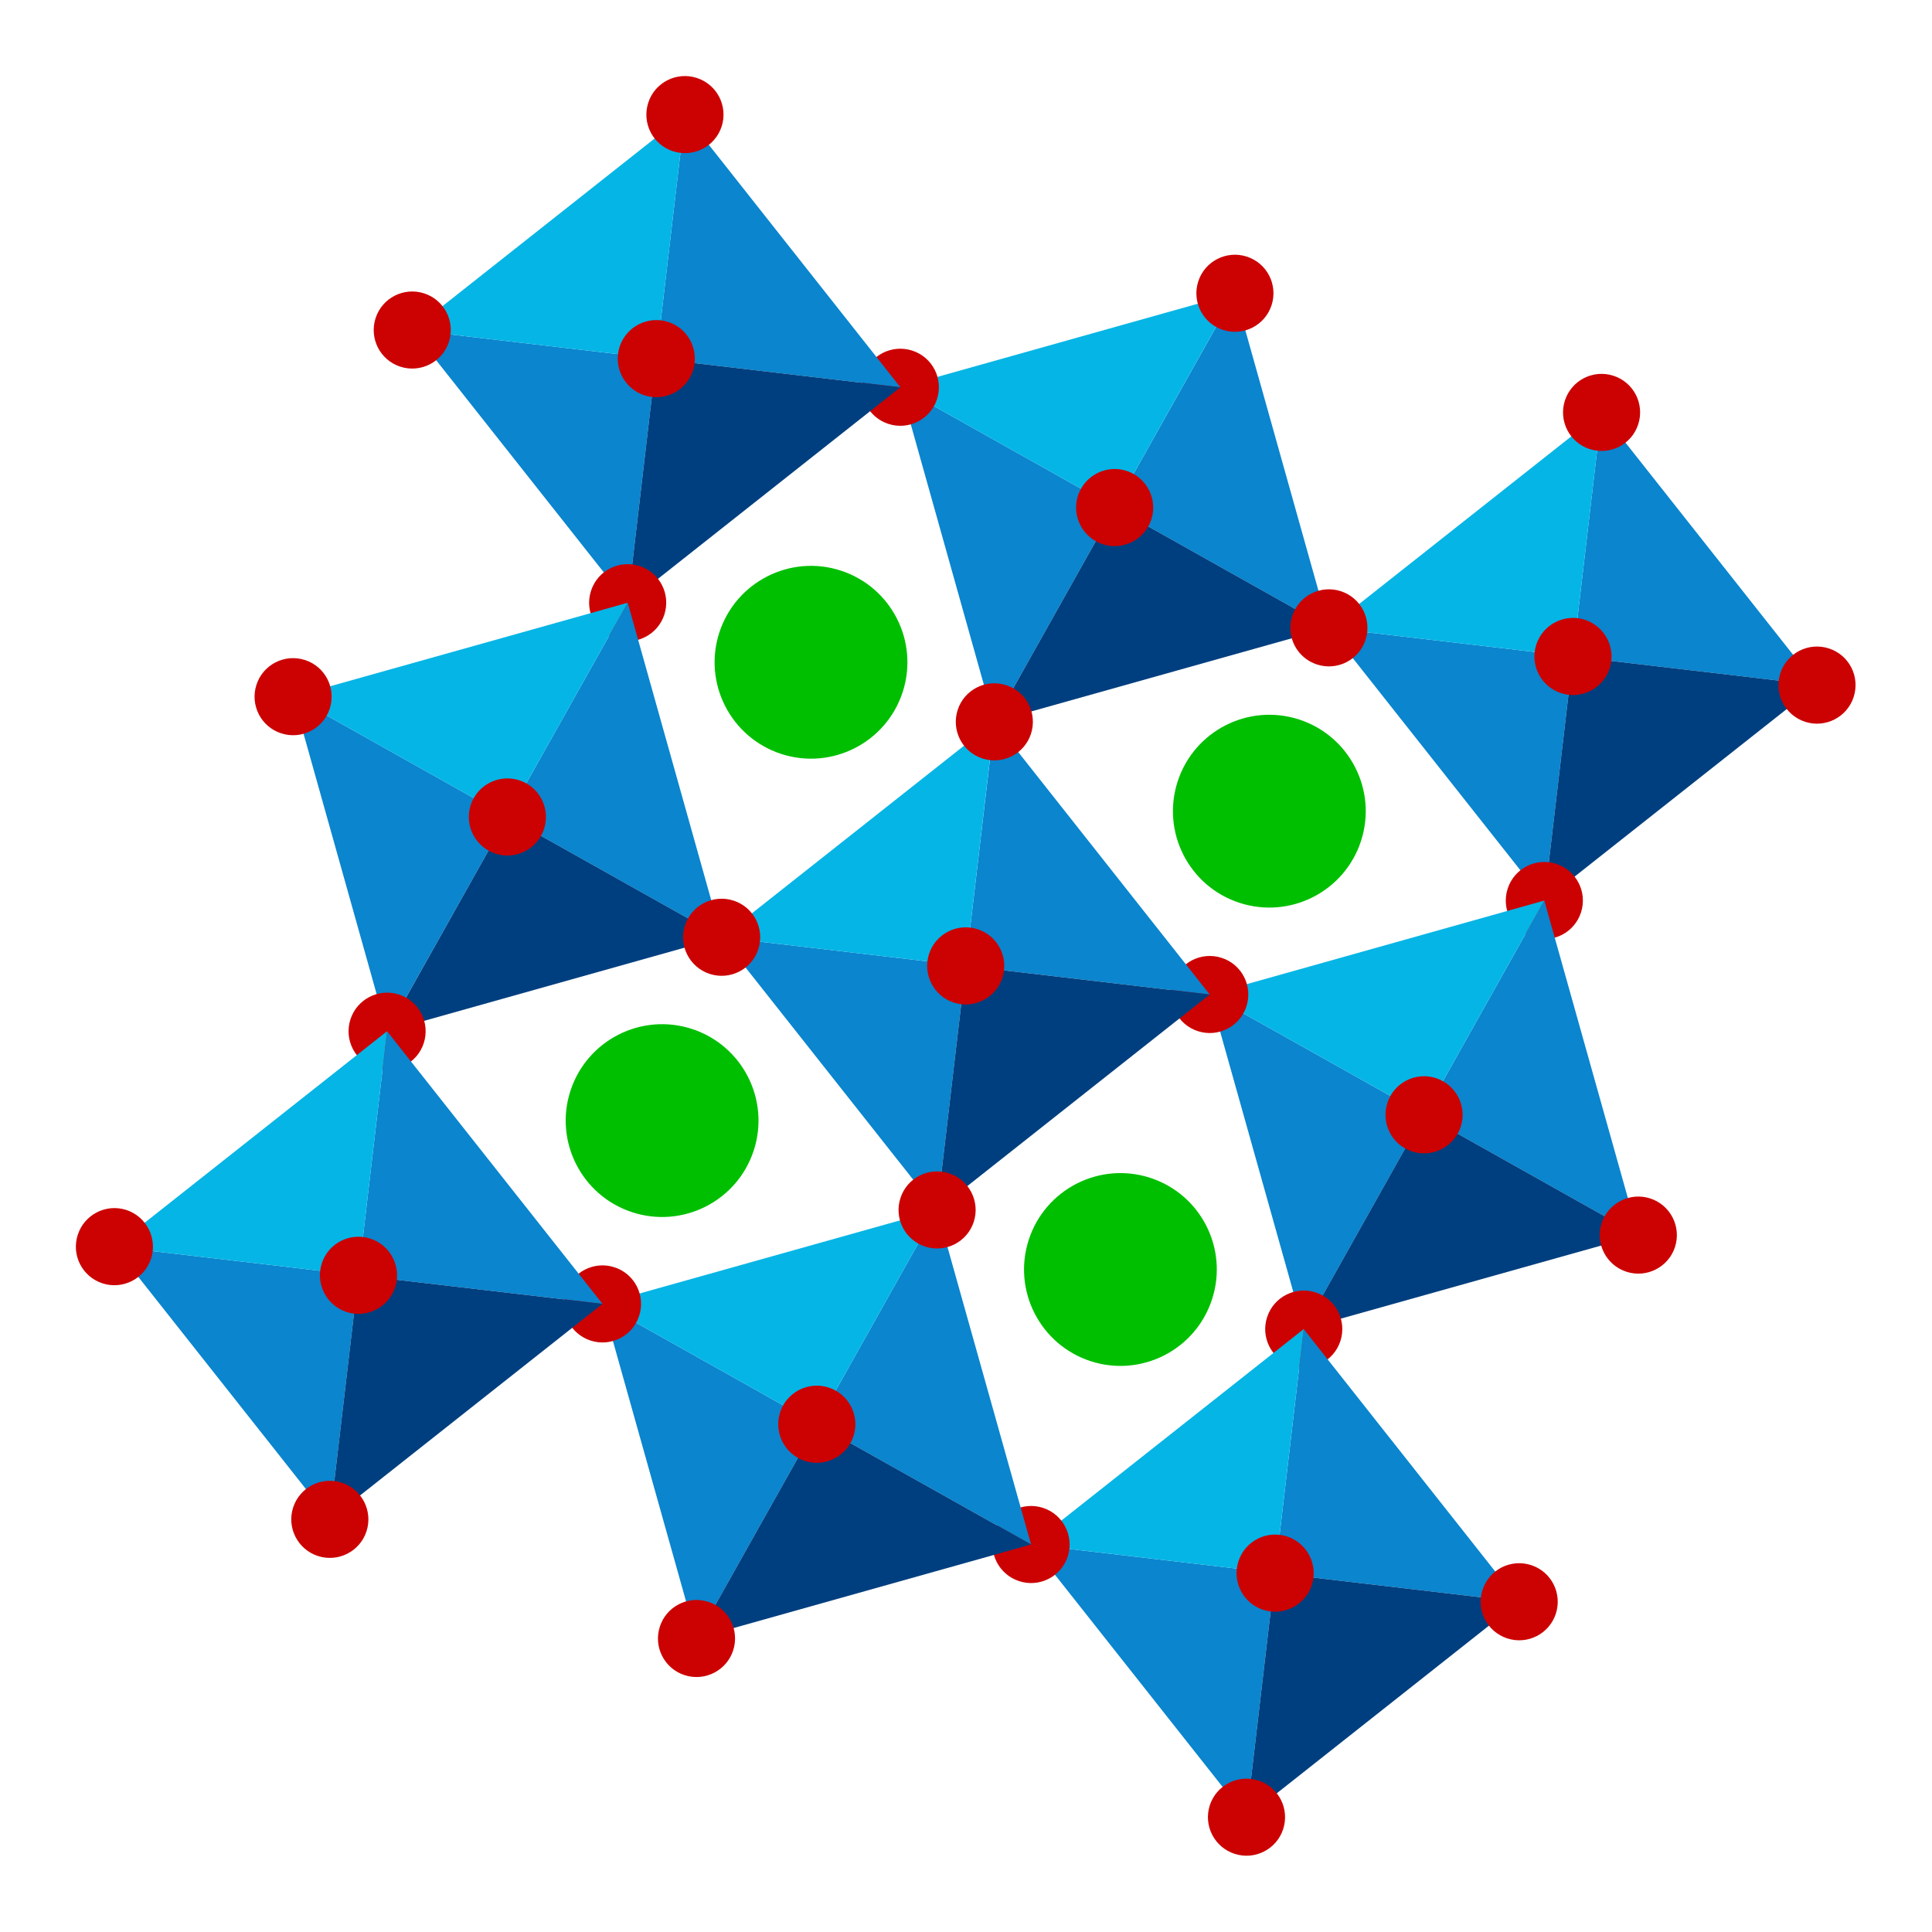
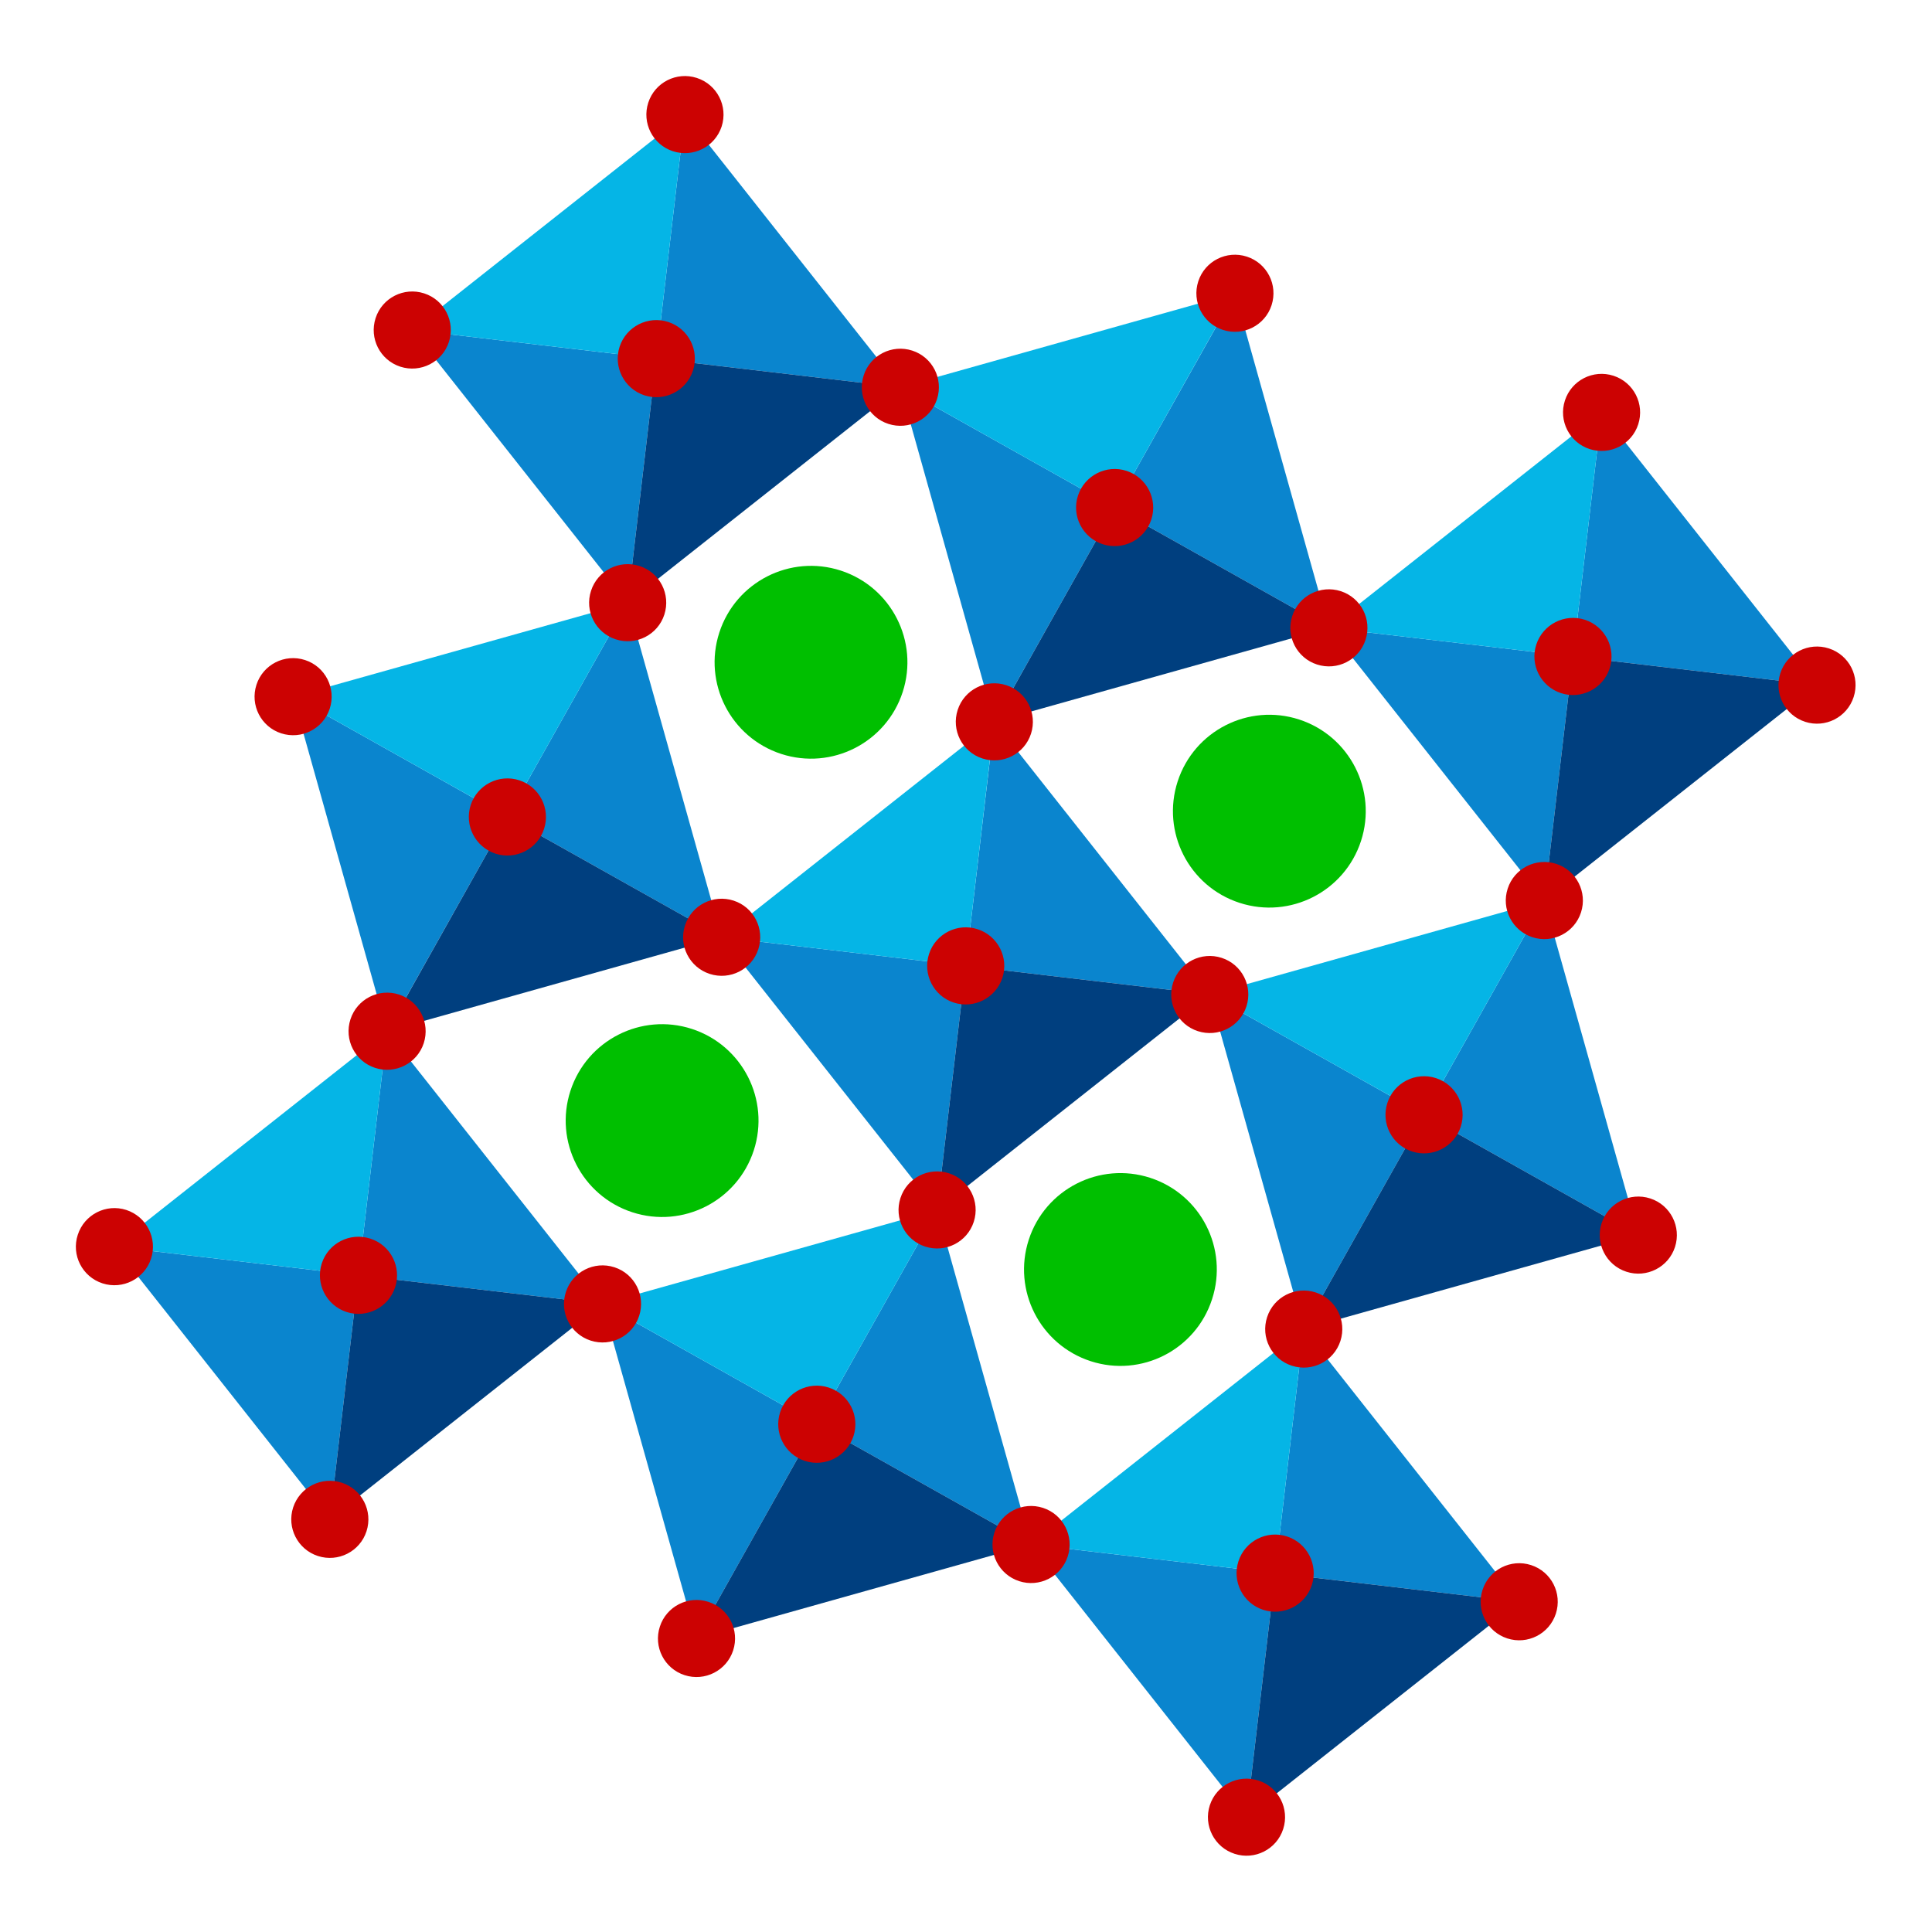
<svg xmlns="http://www.w3.org/2000/svg" viewBox="183.5 37.6 108.0 108.0">
  <rect x="183.5" y="37.6" width="108.0" height="108.0" fill="transparent" />
  <g>
    <path fill-rule="nonzero" fill="rgb(3.899%, 52.199%, 80.8%)" fill-opacity="1" d="M 257.785 72.699 L 269.828 87.941 L 271.43 74.297 Z M 257.785 72.699 " />
    <path fill-rule="nonzero" fill="rgb(3.899%, 52.199%, 80.8%)" fill-opacity="1" d="M 285.074 75.898 L 273.031 60.656 L 271.43 74.297 Z M 285.074 75.898 " />
    <path fill-rule="nonzero" fill="rgb(0%, 24.699%, 49.799%)" fill-opacity="1" d="M 285.074 75.898 L 269.828 87.941 L 271.43 74.297 Z M 285.074 75.898 " />
    <path fill-rule="nonzero" fill="rgb(1.999%, 70.999%, 90.199%)" fill-opacity="1" d="M 257.785 72.699 L 273.031 60.656 L 271.43 74.297 Z M 257.785 72.699 " />
+     <animateTransform attributeName="transform" type="rotate" values="0 271.5 74.5;8 271.5 74.5;0 271.5 74.5;-8 271.5 74.5;0 271.5 74.5" keyTimes="0;0.25;0.5;0.75;1" calcMode="spline" keySplines="0.45 0 0.55 1;0.45 0 0.55 1;0.45 0 0.55 1;0.45 0 0.55 1" dur="6s" repeatCount="indefinite" />
+   </g>
+   <g>
+     <path fill-rule="nonzero" fill="rgb(3.899%, 52.199%, 80.8%)" fill-opacity="1" d="M 233.832 59.25 L 239.082 77.953 L 245.809 65.973 Z M 233.832 59.25 " />
+     <path fill-rule="nonzero" fill="rgb(3.899%, 52.199%, 80.8%)" fill-opacity="1" d="M 257.785 72.699 L 252.535 53.996 L 245.809 65.973 Z M 257.785 72.699 " />
+     <path fill-rule="nonzero" fill="rgb(0%, 24.699%, 49.799%)" fill-opacity="1" d="M 257.785 72.699 L 239.086 77.949 L 245.809 65.973 Z M 257.785 72.699 " />
+     <path fill-rule="nonzero" fill="rgb(1.999%, 70.999%, 90.199%)" fill-opacity="1" d="M 233.832 59.25 L 252.531 53.996 L 245.809 65.973 Z M 233.832 59.25 " />
+     <animateTransform attributeName="transform" type="rotate" values="0 246.0 66.0;-8 246.0 66.0;0 246.0 66.0;8 246.0 66.0;0 246.0 66.0" keyTimes="0;0.25;0.5;0.75;1" calcMode="spline" keySplines="0.45 0 0.55 1;0.45 0 0.55 1;0.45 0 0.55 1;0.45 0 0.55 1" dur="6s" repeatCount="indefinite" />
+   </g>
+   <g>
+     <path fill-rule="nonzero" fill="rgb(3.899%, 52.199%, 80.8%)" fill-opacity="1" d="M 206.547 56.047 L 218.59 71.289 L 220.188 57.648 Z M 206.547 56.047 " />
+     <path fill-rule="nonzero" fill="rgb(3.899%, 52.199%, 80.8%)" fill-opacity="1" d="M 233.832 59.25 L 221.789 44.004 L 220.188 57.648 Z M 233.832 59.25 " />
+     <path fill-rule="nonzero" fill="rgb(0%, 24.699%, 49.799%)" fill-opacity="1" d="M 233.832 59.25 L 218.59 71.293 L 220.188 57.648 Z M 233.832 59.25 " />
+     <path fill-rule="nonzero" fill="rgb(1.999%, 70.999%, 90.199%)" fill-opacity="1" d="M 206.547 56.047 L 221.789 44.004 L 220.188 57.648 Z M 206.547 56.047 " />
+     <animateTransform attributeName="transform" type="rotate" values="0 220.0 57.5;8 220.0 57.5;0 220.0 57.5;-8 220.0 57.5;0 220.0 57.5" keyTimes="0;0.25;0.5;0.75;1" calcMode="spline" keySplines="0.45 0 0.55 1;0.45 0 0.55 1;0.45 0 0.55 1;0.45 0 0.55 1" dur="6s" repeatCount="indefinite" />
+   </g>
+   <g>
+     <path fill-rule="nonzero" fill="rgb(3.899%, 52.199%, 80.8%)" fill-opacity="1" d="M 251.125 93.195 L 256.379 111.895 L 263.105 99.918 Z M 251.125 93.195 " />
+     <path fill-rule="nonzero" fill="rgb(3.899%, 52.199%, 80.8%)" fill-opacity="1" d="M 275.082 106.645 L 269.828 87.941 L 263.105 99.918 Z M 275.082 106.645 " />
+     <path fill-rule="nonzero" fill="rgb(0%, 24.699%, 49.799%)" fill-opacity="1" d="M 275.082 106.645 L 256.379 111.895 L 263.105 99.918 Z M 275.082 106.645 " />
+     <path fill-rule="nonzero" fill="rgb(1.999%, 70.999%, 90.199%)" fill-opacity="1" d="M 251.125 93.195 L 269.828 87.941 L 263.105 99.918 Z M 251.125 93.195 " />
+     <animateTransform attributeName="transform" type="rotate" values="0 263.0 100.0;-8 263.0 100.0;0 263.0 100.0;8 263.0 100.0;0 263.0 100.0" keyTimes="0;0.25;0.5;0.75;1" calcMode="spline" keySplines="0.45 0 0.55 1;0.45 0 0.55 1;0.45 0 0.55 1;0.45 0 0.55 1" dur="6s" repeatCount="indefinite" />
+   </g>
+   <g>
+     <path fill-rule="nonzero" fill="rgb(3.899%, 52.199%, 80.8%)" fill-opacity="1" d="M 223.84 89.992 L 235.883 105.234 L 237.484 91.594 Z M 223.84 89.992 " />
+     <path fill-rule="nonzero" fill="rgb(3.899%, 52.199%, 80.8%)" fill-opacity="1" d="M 251.125 93.195 L 239.086 77.953 L 237.484 91.594 Z M 251.125 93.195 " />
+     <path fill-rule="nonzero" fill="rgb(0%, 24.699%, 49.799%)" fill-opacity="1" d="M 251.125 93.195 L 235.883 105.238 L 237.484 91.594 Z M 251.125 93.195 " />
+     <path fill-rule="nonzero" fill="rgb(1.999%, 70.999%, 90.199%)" fill-opacity="1" d="M 223.84 89.992 L 239.082 77.949 L 237.484 91.594 Z M 223.84 89.992 " />
+     <animateTransform attributeName="transform" type="rotate" values="0 237.5 91.5;8 237.5 91.5;0 237.5 91.5;-8 237.5 91.5;0 237.5 91.5" keyTimes="0;0.25;0.5;0.75;1" calcMode="spline" keySplines="0.45 0 0.55 1;0.45 0 0.55 1;0.45 0 0.55 1;0.45 0 0.55 1" dur="6s" repeatCount="indefinite" />
+   </g>
+   <g>
+     <path fill-rule="nonzero" fill="rgb(3.899%, 52.199%, 80.8%)" fill-opacity="1" d="M 199.887 76.543 L 205.137 95.246 L 211.863 83.27 Z M 199.887 76.543 " />
+     <path fill-rule="nonzero" fill="rgb(3.899%, 52.199%, 80.8%)" fill-opacity="1" d="M 223.84 89.992 L 218.59 71.293 L 211.863 83.27 Z M 223.84 89.992 " />
+     <path fill-rule="nonzero" fill="rgb(0%, 24.699%, 49.799%)" fill-opacity="1" d="M 223.84 89.992 L 205.141 95.246 L 211.863 83.27 Z M 223.84 89.992 " />
+     <path fill-rule="nonzero" fill="rgb(1.999%, 70.999%, 90.199%)" fill-opacity="1" d="M 199.887 76.543 L 218.59 71.293 L 211.863 83.27 Z M 199.887 76.543 " />
+     <animateTransform attributeName="transform" type="rotate" values="0 212.0 83.5;-8 212.0 83.5;0 212.0 83.5;8 212.0 83.5;0 212.0 83.5" keyTimes="0;0.25;0.5;0.75;1" calcMode="spline" keySplines="0.45 0 0.55 1;0.45 0 0.55 1;0.45 0 0.55 1;0.45 0 0.55 1" dur="6s" repeatCount="indefinite" />
+   </g>
+   <g>
+     <path fill-rule="nonzero" fill="rgb(3.899%, 52.199%, 80.8%)" fill-opacity="1" d="M 241.137 123.938 L 253.18 139.18 L 254.781 125.539 Z M 241.137 123.938 " />
+     <path fill-rule="nonzero" fill="rgb(3.899%, 52.199%, 80.8%)" fill-opacity="1" d="M 268.422 127.141 L 256.379 111.898 L 254.781 125.539 Z M 268.422 127.141 " />
+     <path fill-rule="nonzero" fill="rgb(0%, 24.699%, 49.799%)" fill-opacity="1" d="M 268.422 127.141 L 253.18 139.184 L 254.781 125.539 Z M 268.422 127.141 " />
+     <path fill-rule="nonzero" fill="rgb(1.999%, 70.999%, 90.199%)" fill-opacity="1" d="M 241.137 123.938 L 256.379 111.895 L 254.781 125.539 Z M 241.137 123.938 " />
+     <animateTransform attributeName="transform" type="rotate" values="0 255.0 125.5;8 255.0 125.5;0 255.0 125.5;-8 255.0 125.5;0 255.0 125.5" keyTimes="0;0.25;0.5;0.75;1" calcMode="spline" keySplines="0.45 0 0.55 1;0.45 0 0.55 1;0.45 0 0.55 1;0.45 0 0.55 1" dur="6s" repeatCount="indefinite" />
+   </g>
+   <g>
+     <path fill-rule="nonzero" fill="rgb(3.899%, 52.199%, 80.8%)" fill-opacity="1" d="M 217.18 110.488 L 222.434 129.191 L 229.16 117.215 Z M 217.18 110.488 " />
+     <path fill-rule="nonzero" fill="rgb(3.899%, 52.199%, 80.8%)" fill-opacity="1" d="M 241.137 123.938 L 235.883 105.238 L 229.16 117.215 Z M 241.137 123.938 " />
+     <path fill-rule="nonzero" fill="rgb(0%, 24.699%, 49.799%)" fill-opacity="1" d="M 241.137 123.938 L 222.434 129.191 L 229.16 117.215 Z M 241.137 123.938 " />
+     <path fill-rule="nonzero" fill="rgb(1.999%, 70.999%, 90.199%)" fill-opacity="1" d="M 217.18 110.488 L 235.883 105.238 L 229.16 117.215 Z M 217.18 110.488 " />
+     <animateTransform attributeName="transform" type="rotate" values="0 229.0 117.0;-8 229.0 117.0;0 229.0 117.0;8 229.0 117.0;0 229.0 117.0" keyTimes="0;0.25;0.5;0.75;1" calcMode="spline" keySplines="0.45 0 0.55 1;0.45 0 0.55 1;0.45 0 0.55 1;0.45 0 0.55 1" dur="6s" repeatCount="indefinite" />
+   </g>
+   <g>
+     <path fill-rule="nonzero" fill="rgb(3.899%, 52.199%, 80.8%)" fill-opacity="1" d="M 189.895 107.289 L 201.938 122.531 L 203.539 108.891 Z M 189.895 107.289 " />
+     <path fill-rule="nonzero" fill="rgb(3.899%, 52.199%, 80.8%)" fill-opacity="1" d="M 217.18 110.488 L 205.137 95.246 L 203.539 108.891 Z M 217.18 110.488 " />
+     <path fill-rule="nonzero" fill="rgb(0%, 24.699%, 49.799%)" fill-opacity="1" d="M 217.18 110.488 L 201.938 122.531 L 203.539 108.891 Z M 217.18 110.488 " />
+     <path fill-rule="nonzero" fill="rgb(1.999%, 70.999%, 90.199%)" fill-opacity="1" d="M 189.895 107.289 L 205.137 95.246 L 203.539 108.891 Z M 189.895 107.289 " />
+     <animateTransform attributeName="transform" type="rotate" values="0 203.5 109.0;8 203.5 109.0;0 203.5 109.0;-8 203.5 109.0;0 203.5 109.0" keyTimes="0;0.25;0.5;0.75;1" calcMode="spline" keySplines="0.45 0 0.55 1;0.45 0 0.55 1;0.45 0 0.55 1;0.45 0 0.55 1" dur="6s" repeatCount="indefinite" />
+   </g>
+   <path fill-rule="nonzero" fill="rgb(0%, 74.899%, 0%)" fill-opacity="1" d="M 249.332 81.281 C 248.414 84.109 249.961 87.152 252.793 88.07 C 255.621 88.988 258.66 87.441 259.582 84.609 C 260.5 81.781 258.953 78.742 256.121 77.82 C 253.293 76.902 250.254 78.449 249.332 81.281 " />
+   <path fill-rule="nonzero" fill="rgb(0%, 74.899%, 0%)" fill-opacity="1" d="M 223.711 72.957 C 222.793 75.785 224.34 78.824 227.172 79.746 C 230 80.664 233.039 79.117 233.961 76.285 C 234.879 73.457 233.332 70.418 230.5 69.496 C 227.672 68.578 224.633 70.125 223.711 72.957 " />
+   <path fill-rule="nonzero" fill="rgb(0%, 74.899%, 0%)" fill-opacity="1" d="M 215.387 98.578 C 214.469 101.406 216.016 104.445 218.848 105.367 C 221.676 106.285 224.715 104.738 225.637 101.906 C 226.555 99.078 225.008 96.039 222.176 95.117 C 219.348 94.199 216.309 95.746 215.387 98.578 " />
+   <path fill-rule="nonzero" fill="rgb(0%, 74.899%, 0%)" fill-opacity="1" d="M 241.008 106.902 C 240.09 109.73 241.637 112.77 244.469 113.691 C 247.297 114.609 250.336 113.062 251.254 110.23 C 252.176 107.402 250.629 104.363 247.797 103.441 C 244.969 102.523 241.93 104.07 241.008 106.902 " />
+   <g>
    <path fill-rule="nonzero" fill="rgb(79.999%, 0.8%, 0.8%)" fill-opacity="1" d="M 269.379 73.633 C 269.012 74.766 269.633 75.98 270.766 76.348 C 271.895 76.715 273.113 76.094 273.48 74.965 C 273.848 73.832 273.227 72.617 272.098 72.246 C 270.965 71.879 269.75 72.5 269.379 73.633 " />
    <path fill-rule="nonzero" fill="rgb(79.999%, 0.8%, 0.8%)" fill-opacity="1" d="M 267.781 87.273 C 267.41 88.406 268.031 89.621 269.164 89.992 C 270.297 90.359 271.512 89.738 271.879 88.605 C 272.246 87.473 271.625 86.258 270.496 85.891 C 269.363 85.523 268.148 86.141 267.781 87.273 " />
    <path fill-rule="nonzero" fill="rgb(79.999%, 0.8%, 0.8%)" fill-opacity="1" d="M 270.98 59.988 C 270.613 61.121 271.23 62.336 272.363 62.703 C 273.496 63.07 274.711 62.453 275.078 61.32 C 275.445 60.188 274.828 58.973 273.695 58.605 C 272.562 58.238 271.348 58.855 270.98 59.988 " />
    <path fill-rule="nonzero" fill="rgb(79.999%, 0.8%, 0.8%)" fill-opacity="1" d="M 283.023 75.23 C 282.656 76.363 283.273 77.578 284.406 77.949 C 285.539 78.316 286.754 77.695 287.121 76.562 C 287.488 75.43 286.871 74.215 285.738 73.848 C 284.605 73.48 283.391 74.098 283.023 75.23 " />
    <animateTransform attributeName="transform" type="rotate" values="0 271.5 74.5;8 271.5 74.5;0 271.5 74.5;-8 271.5 74.5;0 271.5 74.5" keyTimes="0;0.25;0.5;0.75;1" calcMode="spline" keySplines="0.45 0 0.55 1;0.45 0 0.55 1;0.45 0 0.55 1;0.45 0 0.55 1" dur="6s" repeatCount="indefinite" />
  </g>
  <g>
-     <path fill-rule="nonzero" fill="rgb(3.899%, 52.199%, 80.8%)" fill-opacity="1" d="M 233.832 59.25 L 239.082 77.953 L 245.809 65.973 Z M 233.832 59.25 " />
-     <path fill-rule="nonzero" fill="rgb(3.899%, 52.199%, 80.8%)" fill-opacity="1" d="M 257.785 72.699 L 252.535 53.996 L 245.809 65.973 Z M 257.785 72.699 " />
-     <path fill-rule="nonzero" fill="rgb(0%, 24.699%, 49.799%)" fill-opacity="1" d="M 257.785 72.699 L 239.086 77.949 L 245.809 65.973 Z M 257.785 72.699 " />
-     <path fill-rule="nonzero" fill="rgb(1.999%, 70.999%, 90.199%)" fill-opacity="1" d="M 233.832 59.25 L 252.531 53.996 L 245.809 65.973 Z M 233.832 59.25 " />
    <path fill-rule="nonzero" fill="rgb(79.999%, 0.8%, 0.8%)" fill-opacity="1" d="M 243.758 65.309 C 243.391 66.438 244.012 67.656 245.145 68.023 C 246.273 68.391 247.492 67.77 247.859 66.641 C 248.227 65.508 247.605 64.293 246.477 63.922 C 245.344 63.555 244.129 64.176 243.758 65.309 " />
    <path fill-rule="nonzero" fill="rgb(79.999%, 0.8%, 0.8%)" fill-opacity="1" d="M 250.484 53.328 C 250.117 54.461 250.734 55.676 251.867 56.043 C 253 56.41 254.215 55.793 254.582 54.66 C 254.949 53.527 254.332 52.312 253.199 51.945 C 252.066 51.578 250.852 52.195 250.484 53.328 " />
    <path fill-rule="nonzero" fill="rgb(79.999%, 0.8%, 0.8%)" fill-opacity="1" d="M 255.738 72.031 C 255.367 73.164 255.988 74.379 257.121 74.746 C 258.254 75.113 259.469 74.496 259.836 73.363 C 260.203 72.23 259.586 71.016 258.453 70.648 C 257.32 70.281 256.105 70.898 255.738 72.031 " />
    <path fill-rule="nonzero" fill="rgb(79.999%, 0.8%, 0.8%)" fill-opacity="1" d="M 231.781 58.582 C 231.414 59.715 232.031 60.93 233.164 61.297 C 234.297 61.664 235.512 61.047 235.879 59.914 C 236.246 58.781 235.629 57.566 234.496 57.199 C 233.363 56.832 232.148 57.449 231.781 58.582 " />
    <animateTransform attributeName="transform" type="rotate" values="0 246.0 66.0;-8 246.0 66.0;0 246.0 66.0;8 246.0 66.0;0 246.0 66.0" keyTimes="0;0.25;0.5;0.75;1" calcMode="spline" keySplines="0.45 0 0.55 1;0.45 0 0.55 1;0.45 0 0.55 1;0.45 0 0.55 1" dur="6s" repeatCount="indefinite" />
  </g>
  <g>
-     <path fill-rule="nonzero" fill="rgb(3.899%, 52.199%, 80.8%)" fill-opacity="1" d="M 206.547 56.047 L 218.59 71.289 L 220.188 57.648 Z M 206.547 56.047 " />
-     <path fill-rule="nonzero" fill="rgb(3.899%, 52.199%, 80.8%)" fill-opacity="1" d="M 233.832 59.25 L 221.789 44.004 L 220.188 57.648 Z M 233.832 59.25 " />
-     <path fill-rule="nonzero" fill="rgb(0%, 24.699%, 49.799%)" fill-opacity="1" d="M 233.832 59.25 L 218.59 71.293 L 220.188 57.648 Z M 233.832 59.25 " />
-     <path fill-rule="nonzero" fill="rgb(1.999%, 70.999%, 90.199%)" fill-opacity="1" d="M 206.547 56.047 L 221.789 44.004 L 220.188 57.648 Z M 206.547 56.047 " />
    <path fill-rule="nonzero" fill="rgb(79.999%, 0.8%, 0.8%)" fill-opacity="1" d="M 218.137 56.98 C 217.77 58.113 218.391 59.328 219.523 59.699 C 220.652 60.066 221.871 59.445 222.238 58.312 C 222.605 57.184 221.984 55.965 220.855 55.598 C 219.723 55.23 218.508 55.852 218.137 56.98 " />
    <path fill-rule="nonzero" fill="rgb(79.999%, 0.8%, 0.8%)" fill-opacity="1" d="M 216.539 70.625 C 216.168 71.758 216.789 72.973 217.922 73.34 C 219.055 73.707 220.27 73.09 220.637 71.957 C 221.004 70.824 220.387 69.609 219.254 69.242 C 218.121 68.875 216.906 69.492 216.539 70.625 " />
    <path fill-rule="nonzero" fill="rgb(79.999%, 0.8%, 0.8%)" fill-opacity="1" d="M 219.738 43.34 C 219.371 44.473 219.988 45.688 221.121 46.055 C 222.254 46.422 223.469 45.805 223.84 44.672 C 224.207 43.539 223.586 42.324 222.453 41.957 C 221.32 41.59 220.105 42.207 219.738 43.34 " />
    <path fill-rule="nonzero" fill="rgb(79.999%, 0.8%, 0.8%)" fill-opacity="1" d="M 204.496 55.383 C 204.129 56.516 204.746 57.73 205.879 58.098 C 207.012 58.465 208.227 57.844 208.594 56.715 C 208.961 55.582 208.344 54.367 207.211 54 C 206.078 53.633 204.863 54.25 204.496 55.383 " />
    <animateTransform attributeName="transform" type="rotate" values="0 220.0 57.5;8 220.0 57.5;0 220.0 57.5;-8 220.0 57.5;0 220.0 57.5" keyTimes="0;0.25;0.5;0.75;1" calcMode="spline" keySplines="0.45 0 0.55 1;0.45 0 0.55 1;0.45 0 0.55 1;0.45 0 0.55 1" dur="6s" repeatCount="indefinite" />
  </g>
  <g>
-     <path fill-rule="nonzero" fill="rgb(3.899%, 52.199%, 80.8%)" fill-opacity="1" d="M 251.125 93.195 L 256.379 111.895 L 263.105 99.918 Z M 251.125 93.195 " />
-     <path fill-rule="nonzero" fill="rgb(3.899%, 52.199%, 80.8%)" fill-opacity="1" d="M 275.082 106.645 L 269.828 87.941 L 263.105 99.918 Z M 275.082 106.645 " />
-     <path fill-rule="nonzero" fill="rgb(0%, 24.699%, 49.799%)" fill-opacity="1" d="M 275.082 106.645 L 256.379 111.895 L 263.105 99.918 Z M 275.082 106.645 " />
-     <path fill-rule="nonzero" fill="rgb(1.999%, 70.999%, 90.199%)" fill-opacity="1" d="M 251.125 93.195 L 269.828 87.941 L 263.105 99.918 Z M 251.125 93.195 " />
+     <path fill-rule="nonzero" fill="rgb(79.999%, 0.8%, 0.8%)" fill-opacity="1" d="M 237.035 77.285 C 236.668 78.418 237.285 79.633 238.418 80 C 239.551 80.367 240.766 79.75 241.133 78.617 C 241.5 77.484 240.883 76.27 239.75 75.902 C 238.617 75.535 237.402 76.152 237.035 77.285 " />
+     <path fill-rule="nonzero" fill="rgb(79.999%, 0.8%, 0.8%)" fill-opacity="1" d="M 235.434 90.926 C 235.066 92.059 235.688 93.277 236.816 93.645 C 237.949 94.012 239.164 93.391 239.535 92.258 C 239.902 91.129 239.281 89.91 238.148 89.543 C 237.02 89.176 235.801 89.797 235.434 90.926 " />
+     <animateTransform attributeName="transform" type="rotate" values="0 237.5 91.5;8 237.5 91.5;0 237.5 91.5;-8 237.5 91.5;0 237.5 91.5" keyTimes="0;0.25;0.5;0.75;1" calcMode="spline" keySplines="0.45 0 0.55 1;0.45 0 0.55 1;0.45 0 0.55 1;0.45 0 0.55 1" dur="6s" repeatCount="indefinite" />
+   </g>
+   <g>
+     <path fill-rule="nonzero" fill="rgb(79.999%, 0.8%, 0.8%)" fill-opacity="1" d="M 251.129 138.516 C 250.762 139.648 251.383 140.863 252.516 141.23 C 253.645 141.598 254.863 140.98 255.23 139.848 C 255.598 138.715 254.977 137.5 253.848 137.133 C 252.715 136.766 251.5 137.383 251.129 138.516 " />
+     <path fill-rule="nonzero" fill="rgb(79.999%, 0.8%, 0.8%)" fill-opacity="1" d="M 252.73 124.875 C 252.363 126.004 252.98 127.223 254.113 127.59 C 255.246 127.957 256.461 127.336 256.832 126.207 C 257.199 125.074 256.578 123.859 255.445 123.488 C 254.312 123.121 253.098 123.742 252.73 124.875 " />
+     <path fill-rule="nonzero" fill="rgb(79.999%, 0.8%, 0.8%)" fill-opacity="1" d="M 239.086 123.273 C 238.719 124.406 239.34 125.621 240.473 125.988 C 241.602 126.355 242.82 125.738 243.188 124.605 C 243.555 123.473 242.934 122.258 241.805 121.891 C 240.672 121.523 239.457 122.141 239.086 123.273 " />
+     <path fill-rule="nonzero" fill="rgb(79.999%, 0.8%, 0.8%)" fill-opacity="1" d="M 266.375 126.473 C 266.004 127.605 266.625 128.82 267.758 129.188 C 268.891 129.555 270.105 128.938 270.473 127.805 C 270.84 126.672 270.223 125.457 269.09 125.09 C 267.957 124.723 266.742 125.34 266.375 126.473 " />
+     <animateTransform attributeName="transform" type="rotate" values="0 255.0 125.5;8 255.0 125.5;0 255.0 125.5;-8 255.0 125.5;0 255.0 125.5" keyTimes="0;0.25;0.5;0.75;1" calcMode="spline" keySplines="0.45 0 0.55 1;0.45 0 0.55 1;0.45 0 0.55 1;0.45 0 0.55 1" dur="6s" repeatCount="indefinite" />
+   </g>
+   <g>
+     <path fill-rule="nonzero" fill="rgb(79.999%, 0.8%, 0.8%)" fill-opacity="1" d="M 220.387 128.527 C 220.016 129.66 220.637 130.875 221.77 131.242 C 222.902 131.609 224.117 130.988 224.484 129.859 C 224.852 128.727 224.234 127.512 223.102 127.145 C 221.969 126.777 220.754 127.395 220.387 128.527 " />
+     <path fill-rule="nonzero" fill="rgb(79.999%, 0.8%, 0.8%)" fill-opacity="1" d="M 233.836 104.57 C 233.465 105.703 234.086 106.918 235.219 107.285 C 236.348 107.652 237.566 107.035 237.934 105.902 C 238.301 104.77 237.68 103.555 236.551 103.188 C 235.418 102.82 234.203 103.438 233.836 104.57 " />
+     <path fill-rule="nonzero" fill="rgb(79.999%, 0.8%, 0.8%)" fill-opacity="1" d="M 215.133 109.824 C 214.762 110.957 215.383 112.172 216.516 112.539 C 217.648 112.906 218.863 112.289 219.23 111.156 C 219.598 110.023 218.98 108.809 217.848 108.441 C 216.715 108.074 215.5 108.691 215.133 109.824 " />
+     <path fill-rule="nonzero" fill="rgb(79.999%, 0.8%, 0.8%)" fill-opacity="1" d="M 227.109 116.547 C 226.742 117.68 227.359 118.895 228.492 119.266 C 229.625 119.633 230.84 119.012 231.211 117.879 C 231.578 116.75 230.957 115.531 229.824 115.164 C 228.691 114.797 227.477 115.418 227.109 116.547 " />
+     <animateTransform attributeName="transform" type="rotate" values="0 229.0 117.0;-8 229.0 117.0;0 229.0 117.0;8 229.0 117.0;0 229.0 117.0" keyTimes="0;0.25;0.5;0.75;1" calcMode="spline" keySplines="0.45 0 0.55 1;0.45 0 0.55 1;0.45 0 0.55 1;0.45 0 0.55 1" dur="6s" repeatCount="indefinite" />
+   </g>
+   <g>
+     <path fill-rule="nonzero" fill="rgb(79.999%, 0.8%, 0.8%)" fill-opacity="1" d="M 199.887 121.867 C 199.52 123 200.141 124.215 201.273 124.582 C 202.402 124.949 203.621 124.332 203.988 123.199 C 204.355 122.066 203.734 120.852 202.605 120.484 C 201.473 120.117 200.258 120.734 199.887 121.867 " />
+     <path fill-rule="nonzero" fill="rgb(79.999%, 0.8%, 0.8%)" fill-opacity="1" d="M 187.848 106.625 C 187.477 107.758 188.098 108.973 189.23 109.34 C 190.359 109.707 191.578 109.086 191.945 107.957 C 192.312 106.824 191.691 105.609 190.562 105.238 C 189.43 104.871 188.215 105.492 187.848 106.625 " />
+     <path fill-rule="nonzero" fill="rgb(79.999%, 0.8%, 0.8%)" fill-opacity="1" d="M 201.488 108.223 C 201.121 109.355 201.742 110.57 202.871 110.941 C 204.004 111.309 205.219 110.688 205.59 109.555 C 205.957 108.422 205.336 107.207 204.203 106.84 C 203.07 106.473 201.855 107.09 201.488 108.223 " />
+     <animateTransform attributeName="transform" type="rotate" values="0 203.5 109.0;8 203.5 109.0;0 203.5 109.0;-8 203.5 109.0;0 203.5 109.0" keyTimes="0;0.25;0.5;0.75;1" calcMode="spline" keySplines="0.45 0 0.55 1;0.45 0 0.55 1;0.45 0 0.55 1;0.45 0 0.55 1" dur="6s" repeatCount="indefinite" />
+   </g>
+   <g>
    <path fill-rule="nonzero" fill="rgb(79.999%, 0.8%, 0.8%)" fill-opacity="1" d="M 254.332 111.23 C 253.961 112.363 254.582 113.578 255.715 113.945 C 256.848 114.312 258.062 113.695 258.43 112.562 C 258.797 111.43 258.18 110.215 257.047 109.848 C 255.914 109.48 254.699 110.098 254.332 111.23 " />
    <path fill-rule="nonzero" fill="rgb(79.999%, 0.8%, 0.8%)" fill-opacity="1" d="M 261.055 99.254 C 260.688 100.387 261.305 101.602 262.438 101.969 C 263.57 102.336 264.785 101.715 265.156 100.586 C 265.523 99.453 264.902 98.238 263.77 97.867 C 262.637 97.5 261.422 98.121 261.055 99.254 " />
    <path fill-rule="nonzero" fill="rgb(79.999%, 0.8%, 0.8%)" fill-opacity="1" d="M 249.078 92.527 C 248.711 93.66 249.328 94.875 250.461 95.242 C 251.594 95.609 252.809 94.992 253.176 93.859 C 253.543 92.727 252.926 91.512 251.793 91.145 C 250.66 90.777 249.445 91.395 249.078 92.527 " />
    <path fill-rule="nonzero" fill="rgb(79.999%, 0.8%, 0.8%)" fill-opacity="1" d="M 273.031 105.977 C 272.664 107.109 273.285 108.324 274.418 108.691 C 275.547 109.059 276.766 108.441 277.133 107.309 C 277.5 106.176 276.879 104.961 275.75 104.594 C 274.617 104.227 273.402 104.844 273.031 105.977 " />
    <animateTransform attributeName="transform" type="rotate" values="0 263.0 100.0;-8 263.0 100.0;0 263.0 100.0;8 263.0 100.0;0 263.0 100.0" keyTimes="0;0.25;0.5;0.75;1" calcMode="spline" keySplines="0.45 0 0.55 1;0.45 0 0.55 1;0.45 0 0.55 1;0.45 0 0.55 1" dur="6s" repeatCount="indefinite" />
  </g>
  <g>
-     <path fill-rule="nonzero" fill="rgb(3.899%, 52.199%, 80.8%)" fill-opacity="1" d="M 223.84 89.992 L 235.883 105.234 L 237.484 91.594 Z M 223.84 89.992 " />
-     <path fill-rule="nonzero" fill="rgb(3.899%, 52.199%, 80.8%)" fill-opacity="1" d="M 251.125 93.195 L 239.086 77.953 L 237.484 91.594 Z M 251.125 93.195 " />
-     <path fill-rule="nonzero" fill="rgb(0%, 24.699%, 49.799%)" fill-opacity="1" d="M 251.125 93.195 L 235.883 105.238 L 237.484 91.594 Z M 251.125 93.195 " />
-     <path fill-rule="nonzero" fill="rgb(1.999%, 70.999%, 90.199%)" fill-opacity="1" d="M 223.84 89.992 L 239.082 77.949 L 237.484 91.594 Z M 223.84 89.992 " />
-     <path fill-rule="nonzero" fill="rgb(79.999%, 0.8%, 0.8%)" fill-opacity="1" d="M 237.035 77.285 C 236.668 78.418 237.285 79.633 238.418 80 C 239.551 80.367 240.766 79.75 241.133 78.617 C 241.5 77.484 240.883 76.27 239.75 75.902 C 238.617 75.535 237.402 76.152 237.035 77.285 " />
-     <path fill-rule="nonzero" fill="rgb(79.999%, 0.8%, 0.8%)" fill-opacity="1" d="M 235.434 90.926 C 235.066 92.059 235.688 93.277 236.816 93.645 C 237.949 94.012 239.164 93.391 239.535 92.258 C 239.902 91.129 239.281 89.91 238.148 89.543 C 237.02 89.176 235.801 89.797 235.434 90.926 " />
-     <animateTransform attributeName="transform" type="rotate" values="0 237.5 91.5;8 237.5 91.5;0 237.5 91.5;-8 237.5 91.5;0 237.5 91.5" keyTimes="0;0.25;0.5;0.75;1" calcMode="spline" keySplines="0.45 0 0.55 1;0.45 0 0.55 1;0.45 0 0.55 1;0.45 0 0.55 1" dur="6s" repeatCount="indefinite" />
-   </g>
-   <g>
-     <path fill-rule="nonzero" fill="rgb(3.899%, 52.199%, 80.8%)" fill-opacity="1" d="M 199.887 76.543 L 205.137 95.246 L 211.863 83.27 Z M 199.887 76.543 " />
-     <path fill-rule="nonzero" fill="rgb(3.899%, 52.199%, 80.8%)" fill-opacity="1" d="M 223.84 89.992 L 218.59 71.293 L 211.863 83.27 Z M 223.84 89.992 " />
-     <path fill-rule="nonzero" fill="rgb(0%, 24.699%, 49.799%)" fill-opacity="1" d="M 223.84 89.992 L 205.141 95.246 L 211.863 83.27 Z M 223.84 89.992 " />
-     <path fill-rule="nonzero" fill="rgb(1.999%, 70.999%, 90.199%)" fill-opacity="1" d="M 199.887 76.543 L 218.59 71.293 L 211.863 83.27 Z M 199.887 76.543 " />
    <path fill-rule="nonzero" fill="rgb(79.999%, 0.8%, 0.8%)" fill-opacity="1" d="M 203.09 94.582 C 202.723 95.715 203.34 96.93 204.473 97.297 C 205.605 97.664 206.82 97.043 207.188 95.914 C 207.555 94.781 206.938 93.566 205.805 93.195 C 204.672 92.828 203.457 93.449 203.09 94.582 " />
    <path fill-rule="nonzero" fill="rgb(79.999%, 0.8%, 0.8%)" fill-opacity="1" d="M 209.812 82.602 C 209.445 83.734 210.066 84.949 211.199 85.32 C 212.328 85.688 213.547 85.066 213.914 83.934 C 214.281 82.801 213.66 81.586 212.531 81.219 C 211.398 80.852 210.184 81.469 209.812 82.602 " />
    <path fill-rule="nonzero" fill="rgb(79.999%, 0.8%, 0.8%)" fill-opacity="1" d="M 197.836 75.879 C 197.469 77.012 198.086 78.227 199.219 78.594 C 200.352 78.961 201.566 78.344 201.934 77.211 C 202.301 76.078 201.684 74.863 200.551 74.496 C 199.418 74.129 198.203 74.746 197.836 75.879 " />
    <path fill-rule="nonzero" fill="rgb(79.999%, 0.8%, 0.8%)" fill-opacity="1" d="M 221.793 89.328 C 221.422 90.461 222.043 91.676 223.176 92.043 C 224.309 92.41 225.523 91.793 225.891 90.66 C 226.258 89.527 225.641 88.312 224.508 87.945 C 223.375 87.578 222.16 88.195 221.793 89.328 " />
    <animateTransform attributeName="transform" type="rotate" values="0 212.0 83.5;-8 212.0 83.5;0 212.0 83.5;8 212.0 83.5;0 212.0 83.5" keyTimes="0;0.25;0.5;0.75;1" calcMode="spline" keySplines="0.45 0 0.55 1;0.45 0 0.55 1;0.45 0 0.55 1;0.45 0 0.55 1" dur="6s" repeatCount="indefinite" />
  </g>
-   <g>
-     <path fill-rule="nonzero" fill="rgb(3.899%, 52.199%, 80.8%)" fill-opacity="1" d="M 241.137 123.938 L 253.18 139.18 L 254.781 125.539 Z M 241.137 123.938 " />
-     <path fill-rule="nonzero" fill="rgb(3.899%, 52.199%, 80.8%)" fill-opacity="1" d="M 268.422 127.141 L 256.379 111.898 L 254.781 125.539 Z M 268.422 127.141 " />
-     <path fill-rule="nonzero" fill="rgb(0%, 24.699%, 49.799%)" fill-opacity="1" d="M 268.422 127.141 L 253.18 139.184 L 254.781 125.539 Z M 268.422 127.141 " />
-     <path fill-rule="nonzero" fill="rgb(1.999%, 70.999%, 90.199%)" fill-opacity="1" d="M 241.137 123.938 L 256.379 111.895 L 254.781 125.539 Z M 241.137 123.938 " />
-     <path fill-rule="nonzero" fill="rgb(79.999%, 0.8%, 0.8%)" fill-opacity="1" d="M 251.129 138.516 C 250.762 139.648 251.383 140.863 252.516 141.23 C 253.645 141.598 254.863 140.98 255.23 139.848 C 255.598 138.715 254.977 137.5 253.848 137.133 C 252.715 136.766 251.5 137.383 251.129 138.516 " />
-     <path fill-rule="nonzero" fill="rgb(79.999%, 0.8%, 0.8%)" fill-opacity="1" d="M 252.73 124.875 C 252.363 126.004 252.98 127.223 254.113 127.59 C 255.246 127.957 256.461 127.336 256.832 126.207 C 257.199 125.074 256.578 123.859 255.445 123.488 C 254.312 123.121 253.098 123.742 252.73 124.875 " />
-     <path fill-rule="nonzero" fill="rgb(79.999%, 0.8%, 0.8%)" fill-opacity="1" d="M 239.086 123.273 C 238.719 124.406 239.34 125.621 240.473 125.988 C 241.602 126.355 242.82 125.738 243.188 124.605 C 243.555 123.473 242.934 122.258 241.805 121.891 C 240.672 121.523 239.457 122.141 239.086 123.273 " />
-     <path fill-rule="nonzero" fill="rgb(79.999%, 0.8%, 0.8%)" fill-opacity="1" d="M 266.375 126.473 C 266.004 127.605 266.625 128.82 267.758 129.188 C 268.891 129.555 270.105 128.938 270.473 127.805 C 270.84 126.672 270.223 125.457 269.09 125.09 C 267.957 124.723 266.742 125.34 266.375 126.473 " />
-     <animateTransform attributeName="transform" type="rotate" values="0 255.0 125.5;8 255.0 125.5;0 255.0 125.5;-8 255.0 125.5;0 255.0 125.5" keyTimes="0;0.25;0.5;0.75;1" calcMode="spline" keySplines="0.45 0 0.55 1;0.45 0 0.55 1;0.45 0 0.55 1;0.45 0 0.55 1" dur="6s" repeatCount="indefinite" />
-   </g>
-   <g>
-     <path fill-rule="nonzero" fill="rgb(3.899%, 52.199%, 80.8%)" fill-opacity="1" d="M 217.18 110.488 L 222.434 129.191 L 229.16 117.215 Z M 217.18 110.488 " />
-     <path fill-rule="nonzero" fill="rgb(3.899%, 52.199%, 80.8%)" fill-opacity="1" d="M 241.137 123.938 L 235.883 105.238 L 229.16 117.215 Z M 241.137 123.938 " />
-     <path fill-rule="nonzero" fill="rgb(0%, 24.699%, 49.799%)" fill-opacity="1" d="M 241.137 123.938 L 222.434 129.191 L 229.16 117.215 Z M 241.137 123.938 " />
-     <path fill-rule="nonzero" fill="rgb(1.999%, 70.999%, 90.199%)" fill-opacity="1" d="M 217.18 110.488 L 235.883 105.238 L 229.16 117.215 Z M 217.18 110.488 " />
-     <path fill-rule="nonzero" fill="rgb(79.999%, 0.8%, 0.8%)" fill-opacity="1" d="M 220.387 128.527 C 220.016 129.66 220.637 130.875 221.77 131.242 C 222.902 131.609 224.117 130.988 224.484 129.859 C 224.852 128.727 224.234 127.512 223.102 127.145 C 221.969 126.777 220.754 127.395 220.387 128.527 " />
-     <path fill-rule="nonzero" fill="rgb(79.999%, 0.8%, 0.8%)" fill-opacity="1" d="M 233.836 104.57 C 233.465 105.703 234.086 106.918 235.219 107.285 C 236.348 107.652 237.566 107.035 237.934 105.902 C 238.301 104.77 237.68 103.555 236.551 103.188 C 235.418 102.82 234.203 103.438 233.836 104.57 " />
-     <path fill-rule="nonzero" fill="rgb(79.999%, 0.8%, 0.8%)" fill-opacity="1" d="M 215.133 109.824 C 214.762 110.957 215.383 112.172 216.516 112.539 C 217.648 112.906 218.863 112.289 219.23 111.156 C 219.598 110.023 218.98 108.809 217.848 108.441 C 216.715 108.074 215.5 108.691 215.133 109.824 " />
-     <path fill-rule="nonzero" fill="rgb(79.999%, 0.8%, 0.8%)" fill-opacity="1" d="M 227.109 116.547 C 226.742 117.68 227.359 118.895 228.492 119.266 C 229.625 119.633 230.84 119.012 231.211 117.879 C 231.578 116.75 230.957 115.531 229.824 115.164 C 228.691 114.797 227.477 115.418 227.109 116.547 " />
-     <animateTransform attributeName="transform" type="rotate" values="0 229.0 117.0;-8 229.0 117.0;0 229.0 117.0;8 229.0 117.0;0 229.0 117.0" keyTimes="0;0.25;0.5;0.75;1" calcMode="spline" keySplines="0.45 0 0.55 1;0.45 0 0.55 1;0.45 0 0.55 1;0.45 0 0.55 1" dur="6s" repeatCount="indefinite" />
-   </g>
-   <g>
-     <path fill-rule="nonzero" fill="rgb(3.899%, 52.199%, 80.8%)" fill-opacity="1" d="M 189.895 107.289 L 201.938 122.531 L 203.539 108.891 Z M 189.895 107.289 " />
-     <path fill-rule="nonzero" fill="rgb(3.899%, 52.199%, 80.8%)" fill-opacity="1" d="M 217.18 110.488 L 205.137 95.246 L 203.539 108.891 Z M 217.18 110.488 " />
-     <path fill-rule="nonzero" fill="rgb(0%, 24.699%, 49.799%)" fill-opacity="1" d="M 217.18 110.488 L 201.938 122.531 L 203.539 108.891 Z M 217.18 110.488 " />
-     <path fill-rule="nonzero" fill="rgb(1.999%, 70.999%, 90.199%)" fill-opacity="1" d="M 189.895 107.289 L 205.137 95.246 L 203.539 108.891 Z M 189.895 107.289 " />
-     <path fill-rule="nonzero" fill="rgb(79.999%, 0.8%, 0.8%)" fill-opacity="1" d="M 199.887 121.867 C 199.52 123 200.141 124.215 201.273 124.582 C 202.402 124.949 203.621 124.332 203.988 123.199 C 204.355 122.066 203.734 120.852 202.605 120.484 C 201.473 120.117 200.258 120.734 199.887 121.867 " />
-     <path fill-rule="nonzero" fill="rgb(79.999%, 0.8%, 0.8%)" fill-opacity="1" d="M 187.848 106.625 C 187.477 107.758 188.098 108.973 189.23 109.34 C 190.359 109.707 191.578 109.086 191.945 107.957 C 192.312 106.824 191.691 105.609 190.562 105.238 C 189.43 104.871 188.215 105.492 187.848 106.625 " />
-     <path fill-rule="nonzero" fill="rgb(79.999%, 0.8%, 0.8%)" fill-opacity="1" d="M 201.488 108.223 C 201.121 109.355 201.742 110.57 202.871 110.941 C 204.004 111.309 205.219 110.688 205.59 109.555 C 205.957 108.422 205.336 107.207 204.203 106.84 C 203.07 106.473 201.855 107.09 201.488 108.223 " />
-     <animateTransform attributeName="transform" type="rotate" values="0 203.5 109.0;8 203.5 109.0;0 203.5 109.0;-8 203.5 109.0;0 203.5 109.0" keyTimes="0;0.25;0.5;0.75;1" calcMode="spline" keySplines="0.45 0 0.55 1;0.45 0 0.55 1;0.45 0 0.55 1;0.45 0 0.55 1" dur="6s" repeatCount="indefinite" />
-   </g>
-   <path fill-rule="nonzero" fill="rgb(0%, 74.899%, 0%)" fill-opacity="1" d="M 249.332 81.281 C 248.414 84.109 249.961 87.152 252.793 88.07 C 255.621 88.988 258.66 87.441 259.582 84.609 C 260.5 81.781 258.953 78.742 256.121 77.82 C 253.293 76.902 250.254 78.449 249.332 81.281 " />
-   <path fill-rule="nonzero" fill="rgb(0%, 74.899%, 0%)" fill-opacity="1" d="M 223.711 72.957 C 222.793 75.785 224.34 78.824 227.172 79.746 C 230 80.664 233.039 79.117 233.961 76.285 C 234.879 73.457 233.332 70.418 230.5 69.496 C 227.672 68.578 224.633 70.125 223.711 72.957 " />
-   <path fill-rule="nonzero" fill="rgb(0%, 74.899%, 0%)" fill-opacity="1" d="M 215.387 98.578 C 214.469 101.406 216.016 104.445 218.848 105.367 C 221.676 106.285 224.715 104.738 225.637 101.906 C 226.555 99.078 225.008 96.039 222.176 95.117 C 219.348 94.199 216.309 95.746 215.387 98.578 " />
-   <path fill-rule="nonzero" fill="rgb(0%, 74.899%, 0%)" fill-opacity="1" d="M 241.008 106.902 C 240.09 109.73 241.637 112.77 244.469 113.691 C 247.297 114.609 250.336 113.062 251.254 110.23 C 252.176 107.402 250.629 104.363 247.797 103.441 C 244.969 102.523 241.93 104.07 241.008 106.902 " />
</svg>
